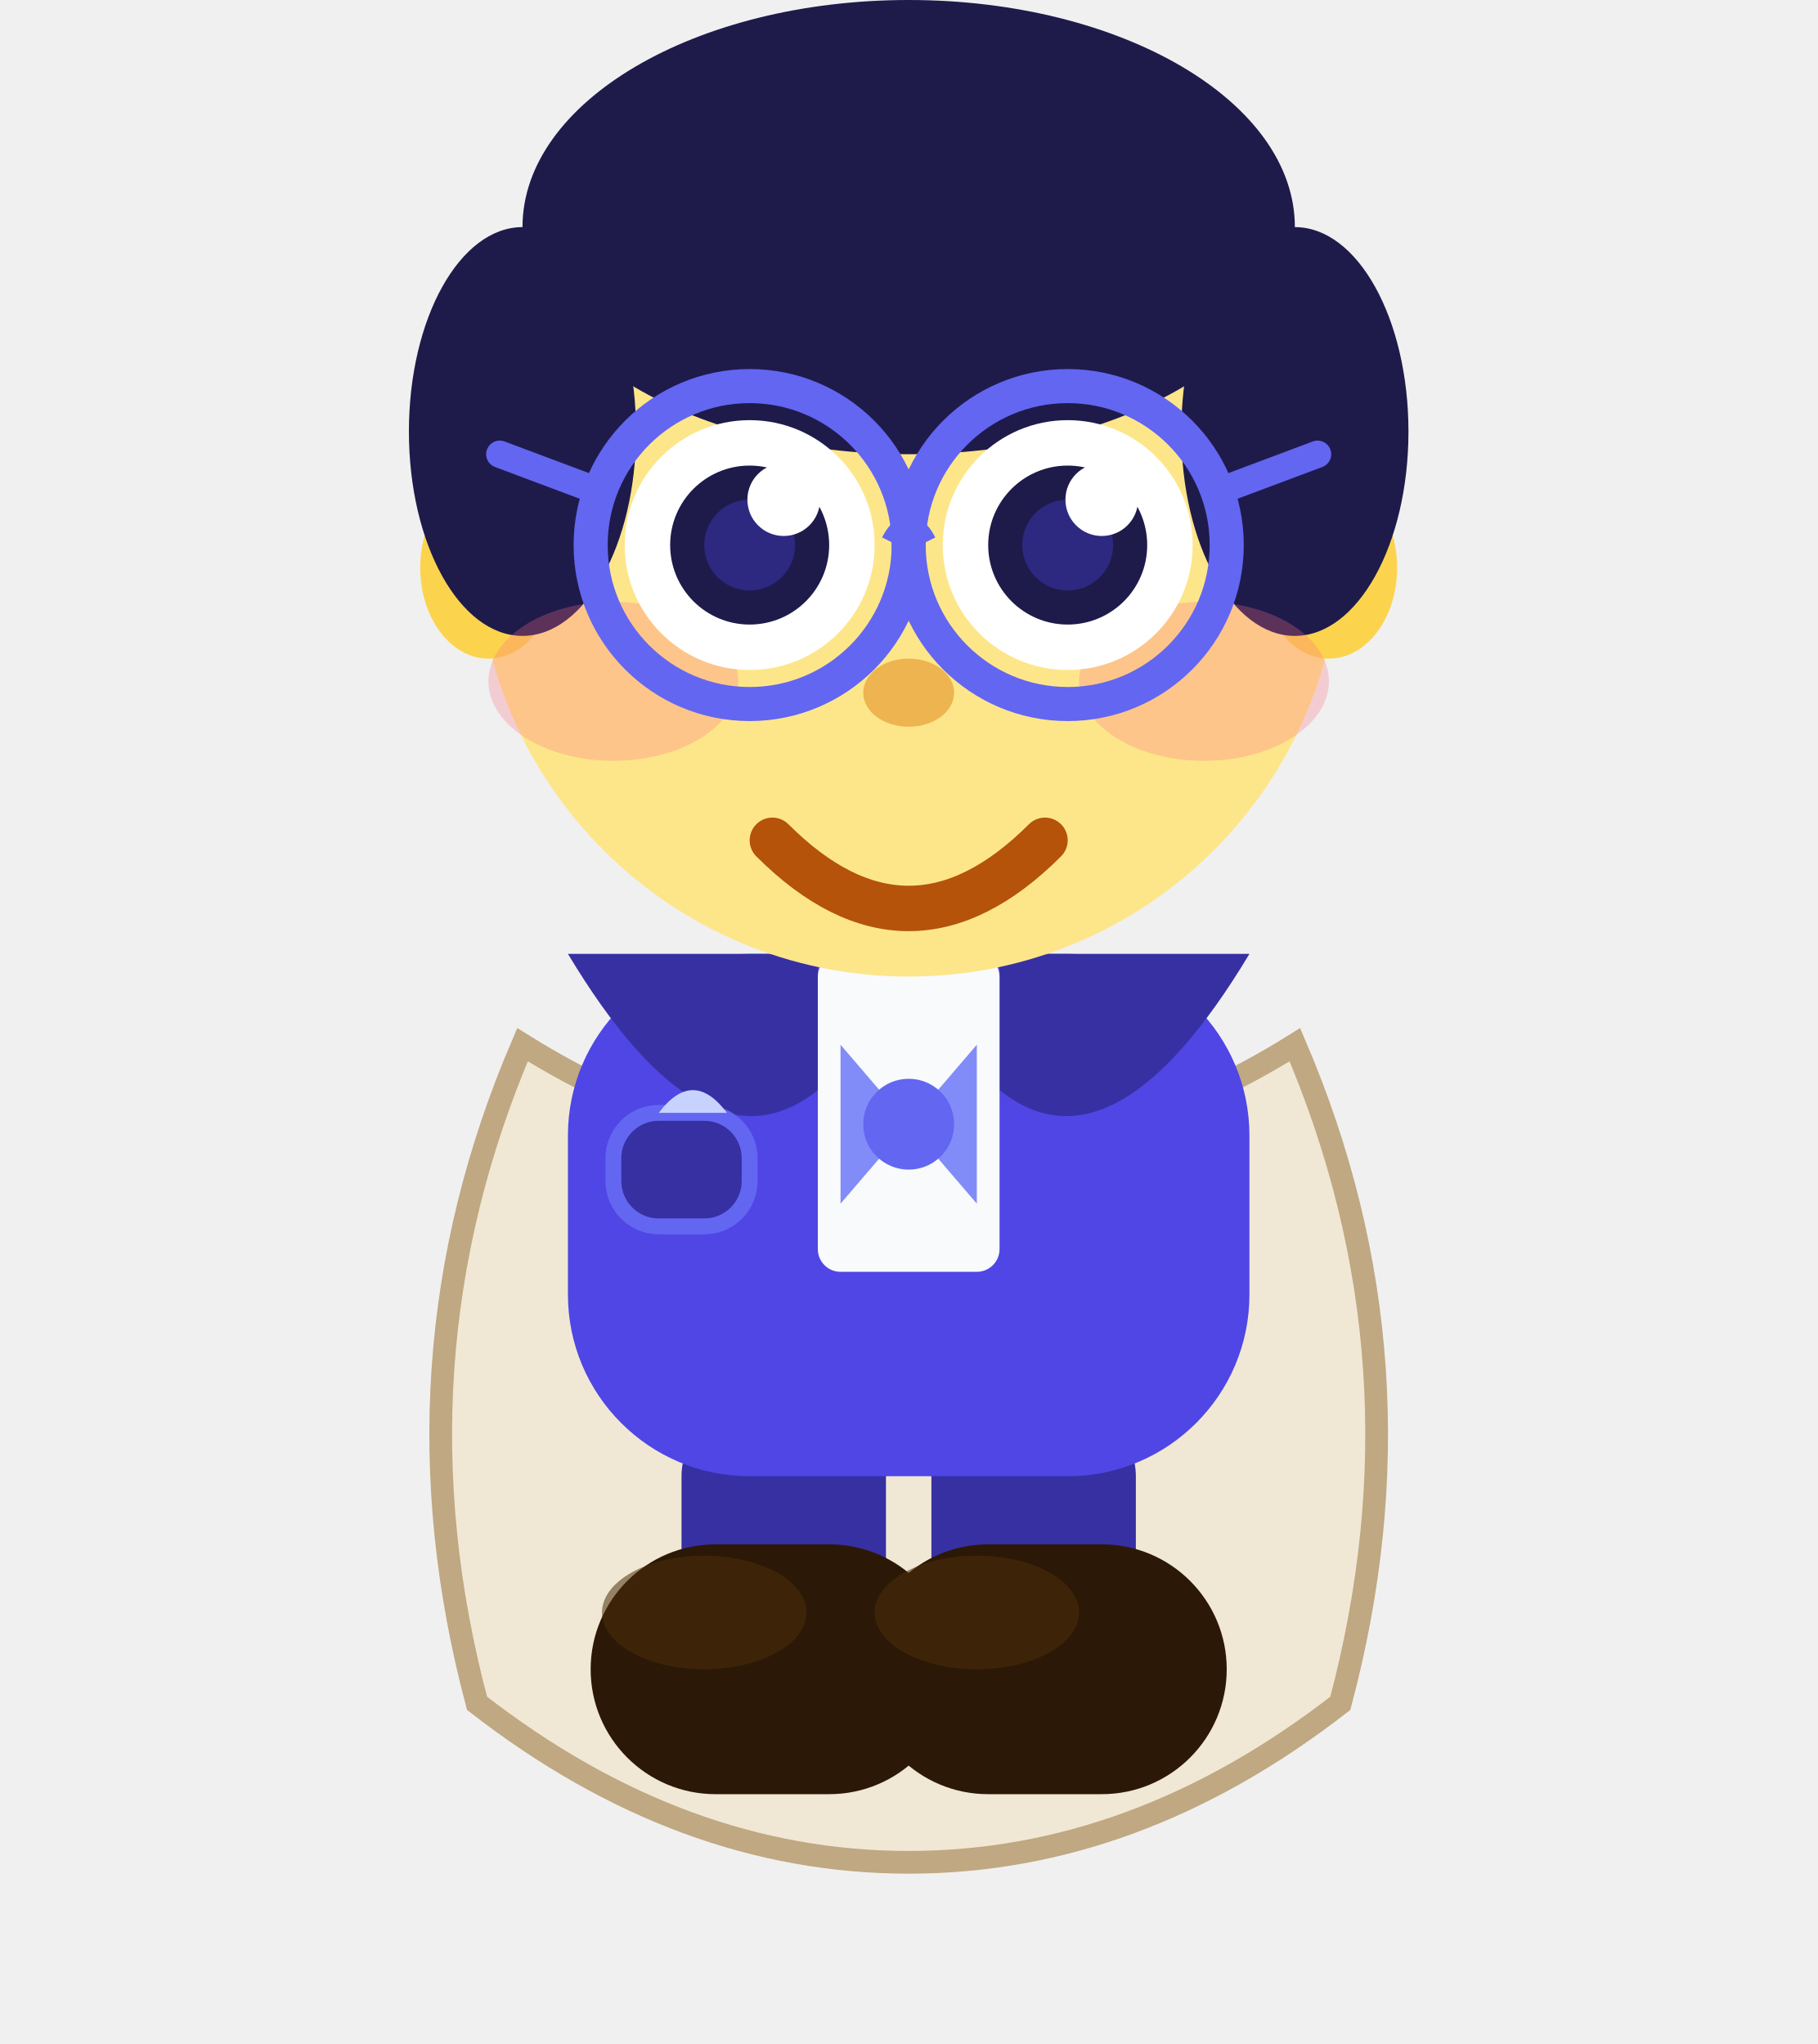
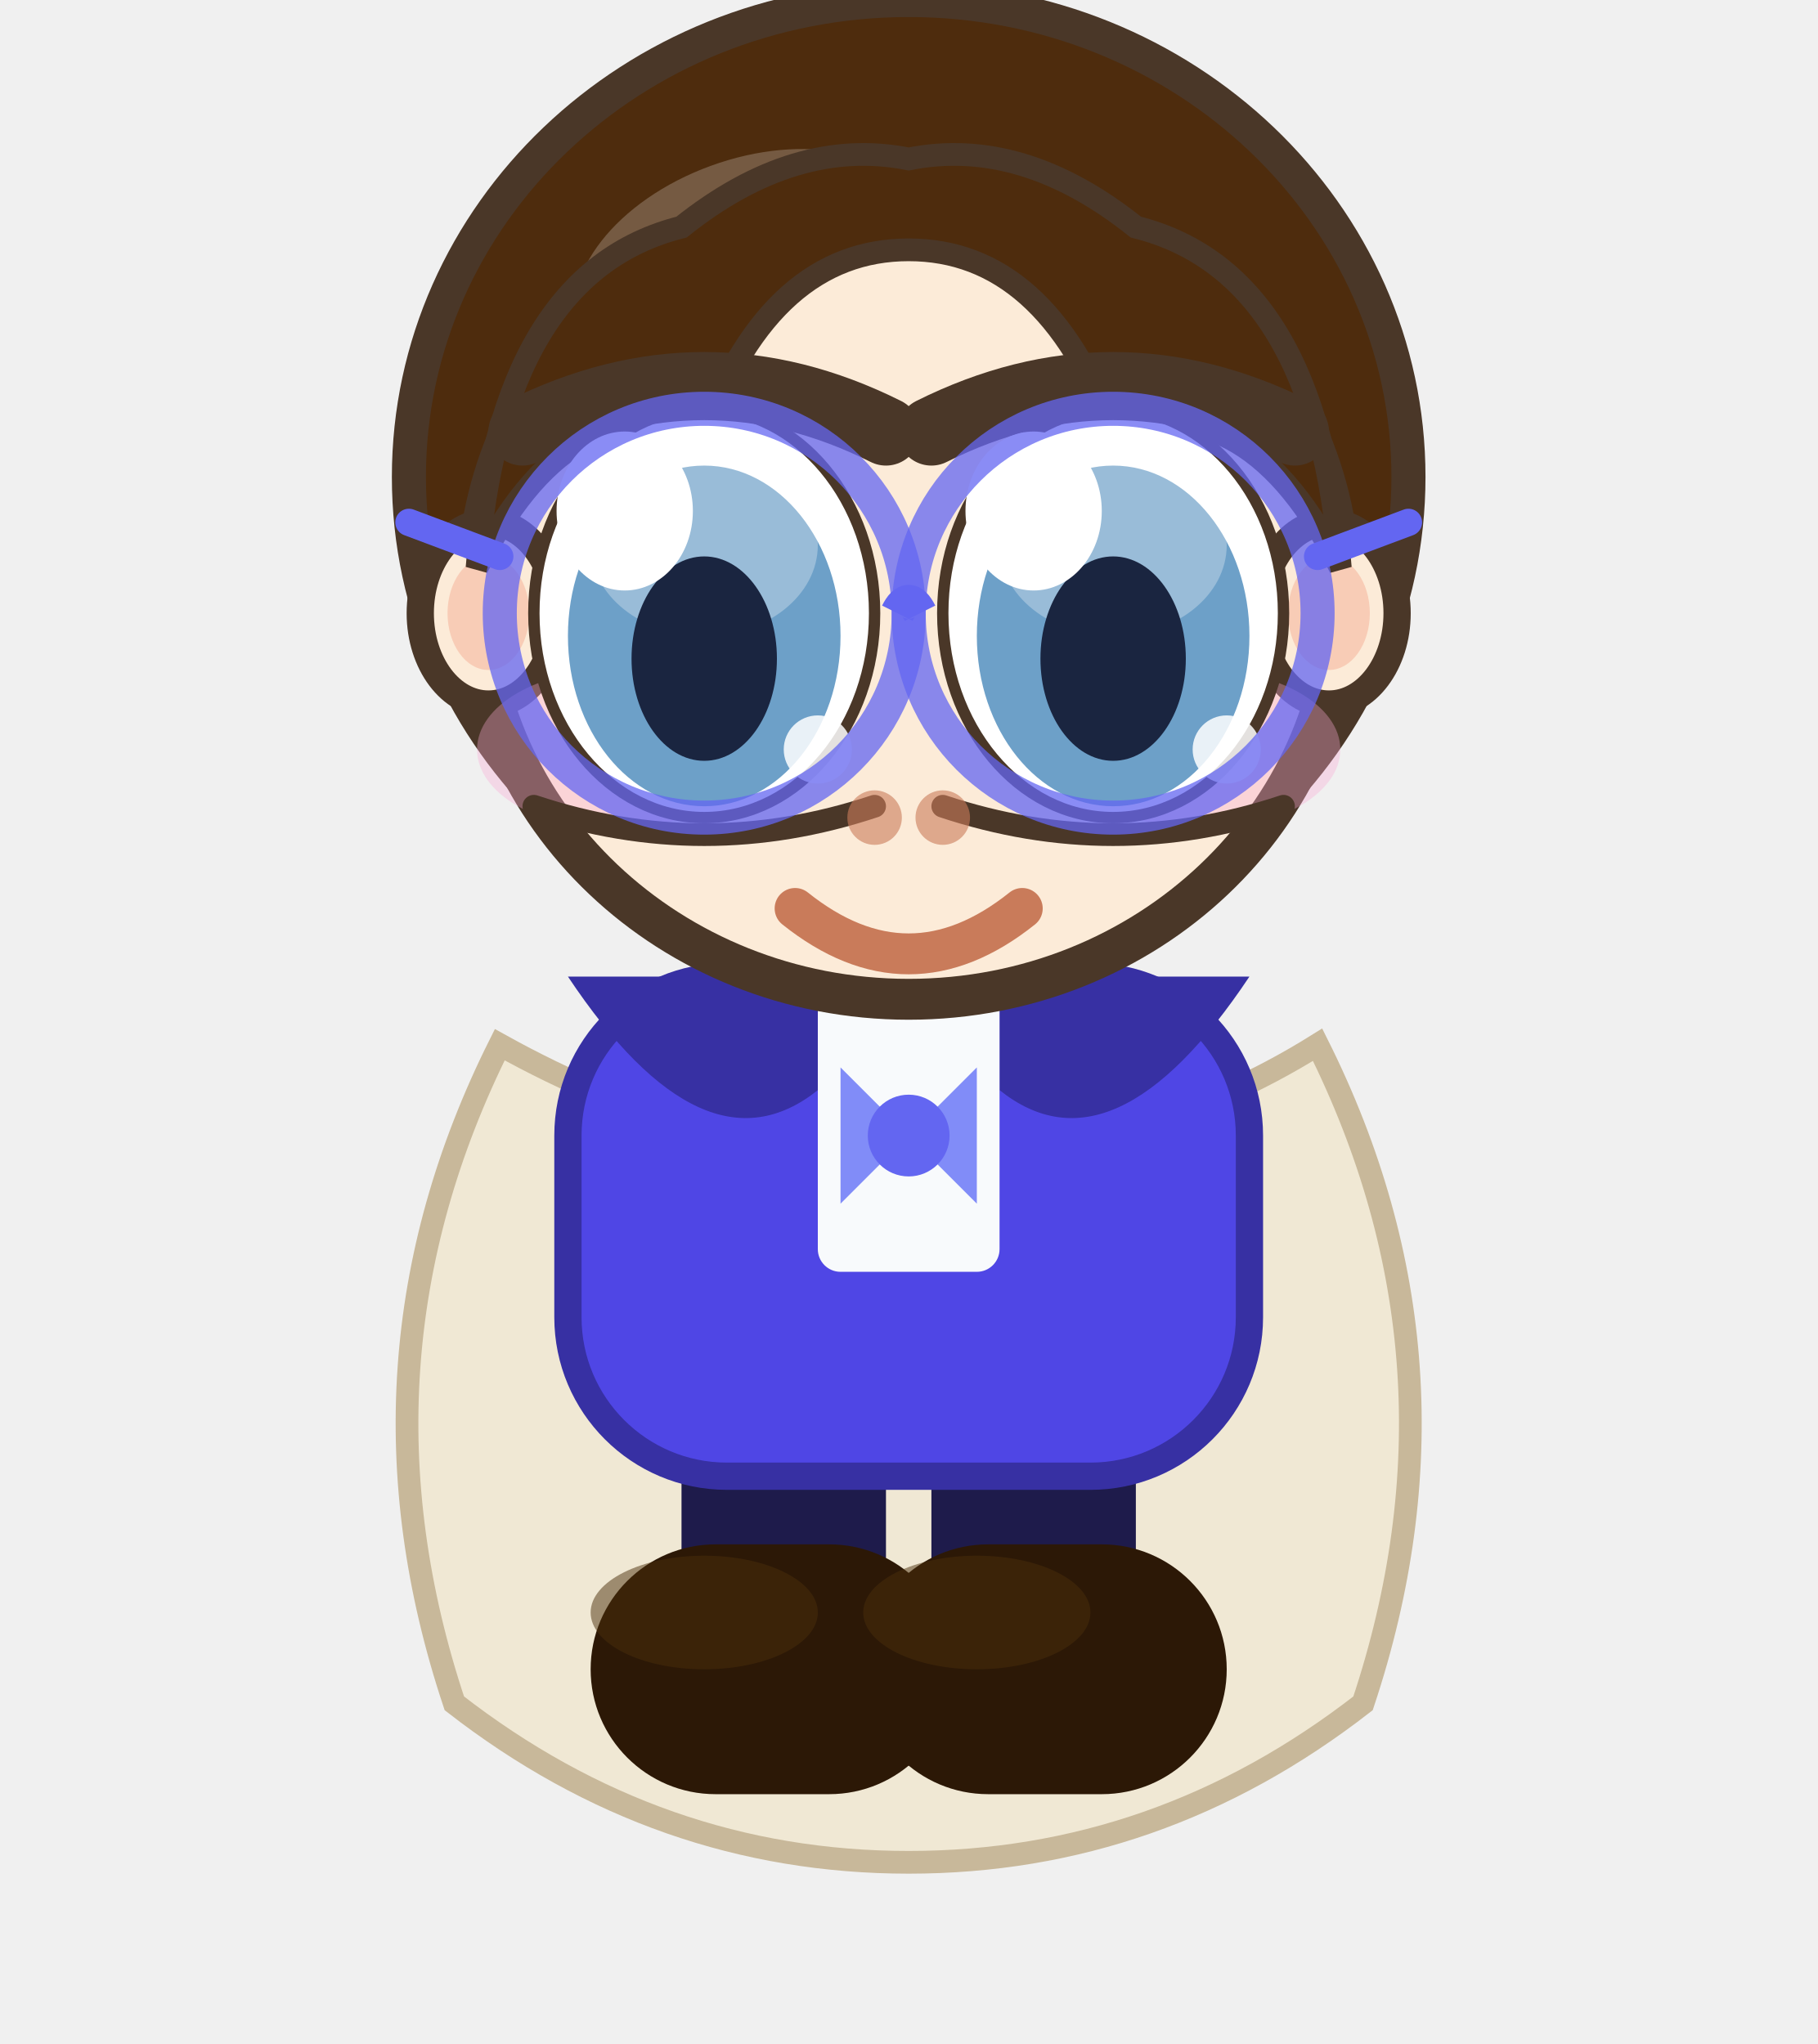
<svg xmlns="http://www.w3.org/2000/svg" viewBox="0 0 80 90" width="80" height="90" fill="none">
-   <path d="M23 46 Q17 60 21 75 Q30 82 40 82 Q50 82 59 75 Q63 60 57 46 Q49 51 40 51 Q31 51 23 46Z" fill="#f0e8d4" stroke="#bfa882" stroke-width="1" />
-   <path d="M26 54 Q40 59 54 54" stroke="#bfa882" stroke-width="0.7" stroke-dasharray="2.5,2" fill="none" />
-   <circle cx="40" cy="47" r="2.5" fill="#c8a96e" stroke="#a07840" stroke-width="0.8" />
-   <rect x="30" y="62" width="9" height="10" rx="3" fill="#3730a3" />
-   <rect x="41" y="62" width="9" height="10" rx="3" fill="#3730a3" />
+   <path d="M22 46 Q15 60 20 75 Q29 82 40 82 Q51 82 60 75 Q65 60 58 46 Q50 51 40 51 Q31 51 22 46Z" fill="#f0e8d4" stroke="#c8b89a" stroke-width="1" />
+   <path d="M26 54 Q40 59 54 54" stroke="#c8b89a" stroke-width="0.7" stroke-dasharray="2.5,2" fill="none" />
+   <circle cx="40" cy="47.5" r="2.5" fill="#f0c040" stroke="#b8902a" stroke-width="0.8" />
+   <rect x="30" y="62" width="9" height="10" rx="3" fill="#1e1b4b" />
+   <rect x="41" y="62" width="9" height="10" rx="3" fill="#1e1b4b" />
  <rect x="26" y="68" width="16" height="11" rx="5.5" fill="#2c1806" />
  <rect x="38" y="68" width="16" height="11" rx="5.5" fill="#2c1806" />
-   <ellipse cx="31" cy="71" rx="4.5" ry="2.5" fill="#4a2e0a" opacity="0.55" />
-   <ellipse cx="43" cy="71" rx="4.5" ry="2.5" fill="#4a2e0a" opacity="0.55" />
-   <rect x="25" y="42" width="30" height="23" rx="8" fill="#4f46e5" />
-   <path d="M25 42 Q31 52 36 48 L36 42Z" fill="#3730a3" />
-   <path d="M55 42 Q49 52 44 48 L44 42Z" fill="#3730a3" />
-   <rect x="36" y="42" width="8" height="14" rx="1" fill="#f8fafc" />
-   <polygon points="37,46 40,49.5 37,53" fill="#818cf8" />
-   <polygon points="43,46 40,49.5 43,53" fill="#818cf8" />
-   <circle cx="40" cy="49.5" r="2" fill="#6366f1" />
-   <rect x="27" y="49" width="6" height="5" rx="2" fill="#3730a3" stroke="#6366f1" stroke-width="0.7" />
-   <path d="M29 49 Q30.5 47 32 49" fill="#c7d2fe" />
-   <circle cx="40" cy="24" r="19" fill="#fde68a" />
-   <ellipse cx="21.5" cy="25" rx="3" ry="4" fill="#fcd34d" />
-   <ellipse cx="58.5" cy="25" rx="3" ry="4" fill="#fcd34d" />
-   <ellipse cx="40" cy="10" rx="17" ry="10" fill="#1e1b4b" />
-   <ellipse cx="23" cy="19" rx="5" ry="9" fill="#1e1b4b" />
-   <ellipse cx="57" cy="19" rx="5" ry="9" fill="#1e1b4b" />
-   <ellipse cx="36" cy="7" rx="4.5" ry="6" fill="#1e1b4b" transform="rotate(-15,36,7)" />
-   <ellipse cx="44" cy="6" rx="4" ry="5.5" fill="#1e1b4b" transform="rotate(15,44,6)" />
-   <ellipse cx="27" cy="30" rx="5.5" ry="3.5" fill="#fb7185" opacity="0.28" />
-   <ellipse cx="53" cy="30" rx="5.5" ry="3.5" fill="#fb7185" opacity="0.28" />
-   <circle cx="33" cy="24" r="5.5" fill="white" />
-   <circle cx="47" cy="24" r="5.5" fill="white" />
-   <circle cx="33" cy="24" r="3.5" fill="#1e1b4b" />
-   <circle cx="47" cy="24" r="3.5" fill="#1e1b4b" />
-   <circle cx="33" cy="24" r="2" fill="#3730a3" opacity="0.6" />
-   <circle cx="47" cy="24" r="2" fill="#3730a3" opacity="0.6" />
-   <circle cx="34.5" cy="22" r="1.6" fill="white" />
-   <circle cx="48.5" cy="22" r="1.6" fill="white" />
-   <circle cx="33" cy="24" r="7" stroke="#6366f1" stroke-width="1.5" fill="none" />
-   <circle cx="47" cy="24" r="7" stroke="#6366f1" stroke-width="1.5" fill="none" />
-   <path d="M39.5 24 Q40 23 40.5 24" stroke="#6366f1" stroke-width="1.5" fill="none" />
-   <line x1="26" y1="21.5" x2="22" y2="20" stroke="#6366f1" stroke-width="1.2" stroke-linecap="round" />
-   <line x1="54" y1="21.5" x2="58" y2="20" stroke="#6366f1" stroke-width="1.2" stroke-linecap="round" />
-   <ellipse cx="40" cy="30.5" rx="2" ry="1.5" fill="#d97706" opacity="0.45" />
-   <path d="M34 37 Q40 43 46 37" stroke="#b45309" stroke-width="2" stroke-linecap="round" fill="none" />
+   <ellipse cx="31" cy="71" rx="5" ry="2.5" fill="#4a2e0a" opacity="0.5" />
+   <ellipse cx="43" cy="71" rx="5" ry="2.5" fill="#4a2e0a" opacity="0.5" />
+   <rect x="25" y="43" width="30" height="22" rx="7" fill="#4f46e5" stroke="#3730a3" stroke-width="1.2" />
+   <path d="M25 43 Q31 52 36 48 L36 43Z" fill="#3730a3" />
+   <path d="M55 43 Q49 52 44 48 L44 43Z" fill="#3730a3" />
+   <rect x="36" y="43" width="8" height="13" rx="1" fill="#f8fafc" />
+   <polygon points="37,47 40,50 37,53" fill="#818cf8" />
+   <polygon points="43,47 40,50 43,53" fill="#818cf8" />
+   <circle cx="40" cy="50" r="1.8" fill="#6366f1" />
+   <ellipse cx="40" cy="21" rx="22" ry="21" fill="#4e2c0d" stroke="#4a3728" stroke-width="1.5" />
+   <ellipse cx="33" cy="12" rx="8" ry="5" fill="white" opacity="0.22" transform="rotate(-20,33,12)" />
+   <ellipse cx="40" cy="26" rx="19" ry="18" fill="#fcebd8" stroke="#4a3728" stroke-width="1.8" />
+   <ellipse cx="21.5" cy="27" rx="3" ry="4" fill="#fcebd8" stroke="#4a3728" stroke-width="1.2" />
+   <ellipse cx="58.5" cy="27" rx="3" ry="4" fill="#fcebd8" stroke="#4a3728" stroke-width="1.2" />
+   <ellipse cx="21.5" cy="27" rx="1.8" ry="2.5" fill="#f5b8a0" opacity="0.6" />
+   <ellipse cx="58.5" cy="27" rx="1.8" ry="2.5" fill="#f5b8a0" opacity="0.6" />
+   <path d="M21 25 Q22 12 30 10 Q35 6 40 7 Q45 6 50 10 Q58 12 59 25 Q55 17 49 19 Q46 11 40 11 Q34 11 31 19 Q25 17 21 25Z" fill="#4e2c0d" stroke="#4a3728" stroke-width="1" />
+   <ellipse cx="27" cy="33" rx="6" ry="3.5" fill="#f9a8d4" opacity="0.35" />
+   <ellipse cx="53" cy="33" rx="6" ry="3.5" fill="#f9a8d4" opacity="0.35" />
+   <ellipse cx="31" cy="27" rx="7.5" ry="9" fill="white" stroke="#4a3728" stroke-width="0.5" />
+   <path d="M23 19 Q31 15 39 19" stroke="#4a3728" stroke-width="3" fill="none" stroke-linecap="round" />
+   <ellipse cx="31" cy="28" rx="6" ry="7.5" fill="#6da0c8" />
+   <ellipse cx="31" cy="24" rx="5" ry="4" fill="white" opacity="0.3" />
+   <ellipse cx="31" cy="29" rx="3.2" ry="4.5" fill="#1a2540" />
+   <ellipse cx="27.5" cy="22.5" rx="3" ry="3.5" fill="white" />
+   <circle cx="36" cy="33" r="1.5" fill="white" opacity="0.85" />
+   <path d="M23.5 35.5 Q31 38 38.5 35.5" stroke="#4a3728" stroke-width="1" fill="none" stroke-linecap="round" />
+   <ellipse cx="49" cy="27" rx="7.5" ry="9" fill="white" stroke="#4a3728" stroke-width="0.5" />
+   <path d="M41 19 Q49 15 57 19" stroke="#4a3728" stroke-width="3" fill="none" stroke-linecap="round" />
+   <ellipse cx="49" cy="28" rx="6" ry="7.5" fill="#6da0c8" />
+   <ellipse cx="49" cy="24" rx="5" ry="4" fill="white" opacity="0.3" />
+   <ellipse cx="49" cy="29" rx="3.2" ry="4.5" fill="#1a2540" />
+   <ellipse cx="45.5" cy="22.5" rx="3" ry="3.5" fill="white" />
+   <circle cx="54" cy="33" r="1.5" fill="white" opacity="0.85" />
+   <path d="M41.5 35.5 Q49 38 56.5 35.5" stroke="#4a3728" stroke-width="1" fill="none" stroke-linecap="round" />
+   <circle cx="38.5" cy="36" r="1.2" fill="#c97b5a" opacity="0.6" />
+   <circle cx="41.5" cy="36" r="1.2" fill="#c97b5a" opacity="0.6" />
+   <path d="M35 40 Q40 44 45 40" stroke="#c97b5a" stroke-width="1.8" stroke-linecap="round" fill="none" />
+   <circle cx="31" cy="27" r="9" stroke="#6366f1" stroke-width="1.5" fill="none" opacity="0.75" />
+   <circle cx="49" cy="27" r="9" stroke="#6366f1" stroke-width="1.5" fill="none" opacity="0.75" />
+   <path d="M39.5 27 Q40 26 40.5 27" stroke="#6366f1" stroke-width="1.5" fill="none" />
+   <line x1="22" y1="24.5" x2="18" y2="23" stroke="#6366f1" stroke-width="1.2" stroke-linecap="round" />
+   <line x1="58" y1="24.5" x2="62" y2="23" stroke="#6366f1" stroke-width="1.2" stroke-linecap="round" />
</svg>
